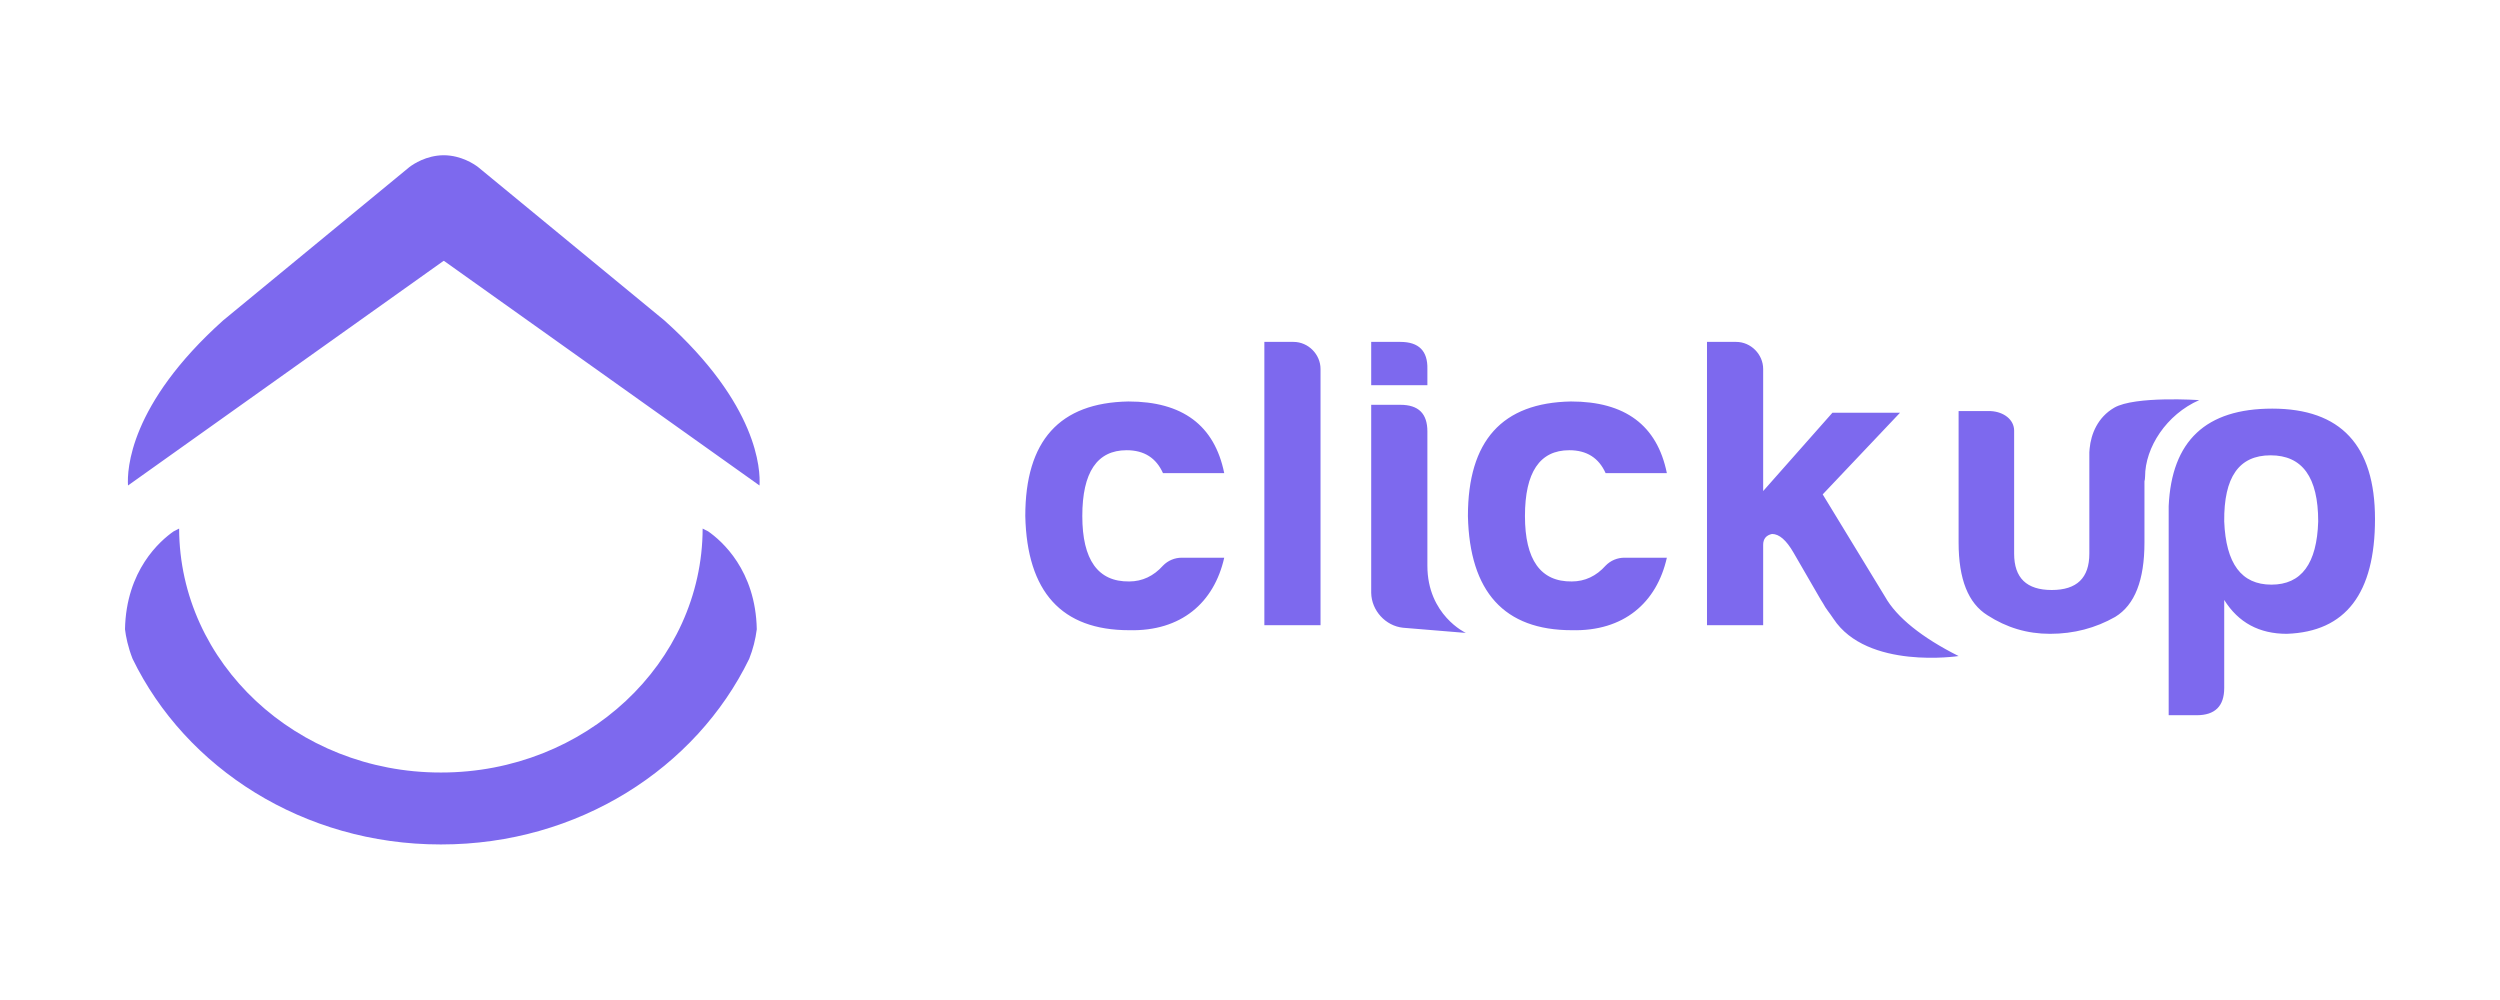
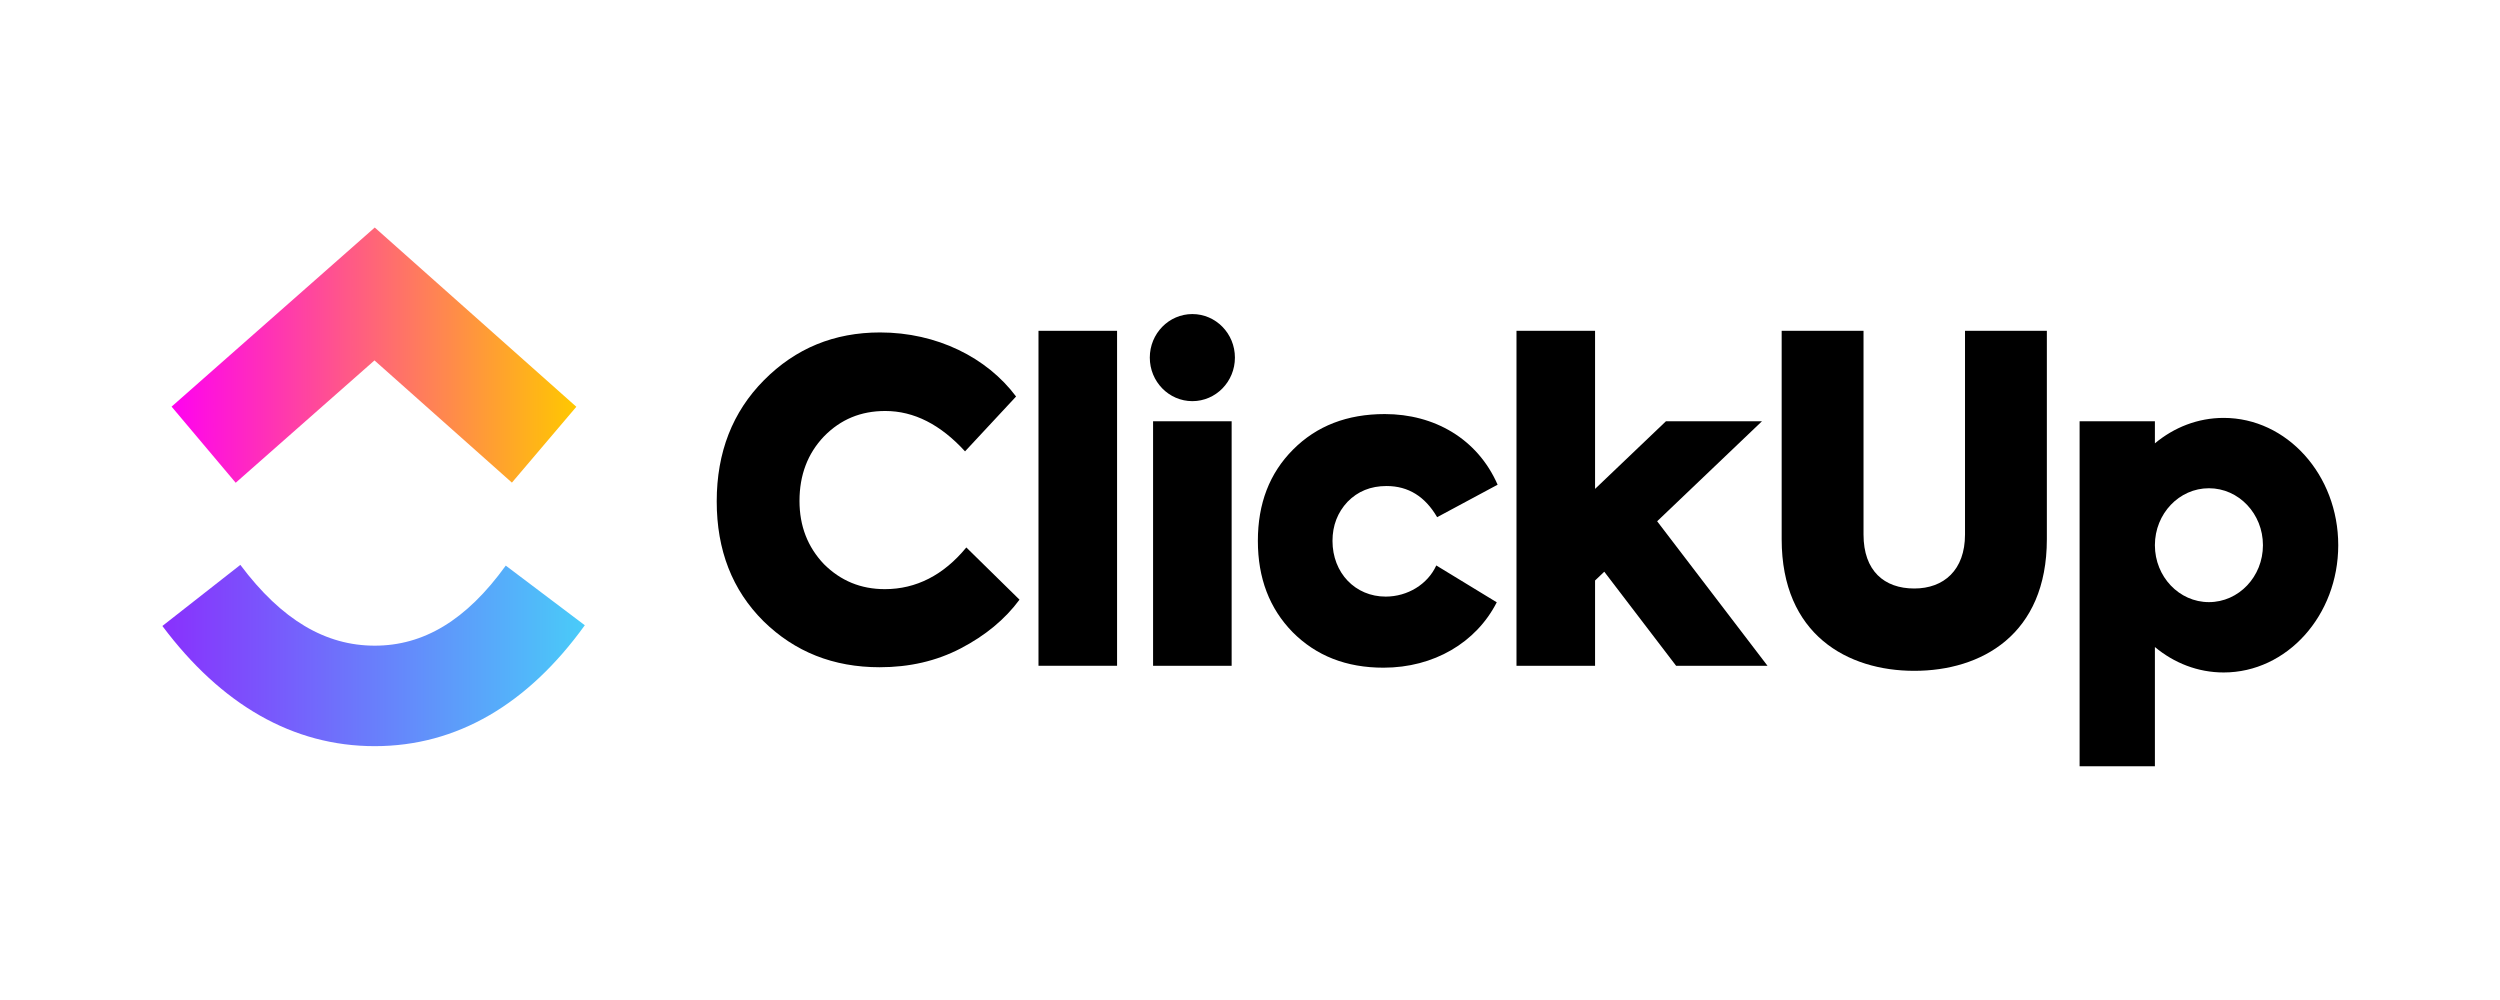
<svg xmlns="http://www.w3.org/2000/svg" width="400" height="160" viewBox="0 0 400 160" fill="none">
-   <path fill-rule="evenodd" clip-rule="evenodd" d="M343.21 76.26C343.21 76.55 343.175 76.8 343.113 77.018V86.801C343.113 92.815 341.576 96.783 338.436 98.701C335.295 100.486 331.819 101.412 328.01 101.412C324.334 101.412 321.061 100.419 317.987 98.437C314.915 96.516 313.376 92.684 313.376 86.798V65.773H318.517C320.631 65.888 322.239 67.151 322.262 68.87V88.581C322.262 92.484 324.268 94.4 328.279 94.4C332.288 94.4 334.294 92.484 334.294 88.583V72.348L334.34 71.773C334.562 69.43 335.631 66.781 338.259 65.242C341.553 63.315 351.873 64.017 351.873 64.017C346.642 66.315 343.212 71.587 343.212 76.263L343.21 76.26ZM363.293 72.851C358.216 72.851 355.809 76.354 355.875 83.428C356.144 90.171 358.616 93.543 363.427 93.543C368.24 93.543 370.709 90.171 370.912 83.428C370.912 76.352 368.373 72.851 363.293 72.851ZM365.899 101.412C361.488 101.412 358.147 99.627 355.875 95.99V110.073C355.875 112.982 354.405 114.436 351.464 114.436H346.989V80.981C347.458 70.535 352.935 65.38 363.56 65.38C374.518 65.38 380 71.261 380 83.031C380 94.931 375.323 101.081 365.899 101.41V101.412ZM180.67 93.033C182.765 93.033 184.589 92.167 186.078 90.502C186.472 90.095 186.944 89.773 187.467 89.555C187.99 89.337 188.551 89.227 189.117 89.234H195.876C194.254 96.433 188.984 101.033 180.67 100.833C169.858 100.833 164.317 94.699 164.046 82.569C164.046 70.503 169.521 64.436 180.537 64.236C189.186 64.236 194.321 68.036 195.876 75.702H186.078C184.996 73.301 183.103 72.035 180.265 72.035C175.533 72.035 173.169 75.569 173.169 82.569C173.169 89.567 175.668 93.1 180.67 93.033ZM202.297 54.704H206.961C209.327 54.704 211.285 56.703 211.285 59.037V100.034H202.297V54.704ZM219.392 54.704H224.056C227.031 54.704 228.448 56.17 228.382 59.037V61.637H219.392V54.704ZM219.392 94.862V64.769H224.056C226.962 64.769 228.382 66.17 228.382 69.035V90.516C228.382 98.428 234.537 101.267 234.537 101.267L224.497 100.44C221.692 100.155 219.443 97.688 219.392 94.862ZM251.494 93.033C253.589 93.033 255.413 92.167 256.899 90.502C257.294 90.095 257.767 89.772 258.29 89.554C258.813 89.336 259.374 89.227 259.941 89.234H266.698C265.076 96.433 259.805 101.033 251.494 100.833C240.68 100.833 235.139 94.699 234.867 82.569C234.867 70.503 240.342 64.436 251.358 64.236C260.008 64.236 265.145 68.036 266.698 75.702H256.899C255.82 73.301 253.926 72.035 251.087 72.035C246.357 72.035 243.993 75.569 243.993 82.569C243.993 89.567 246.492 93.1 251.494 93.033ZM301.618 95.492C303.456 98.768 307.524 102.03 313.378 104.968C313.378 104.968 298.753 107.204 293.354 99.002C292.676 97.971 292.153 97.435 291.686 96.532L291.307 95.926L286.972 88.434C285.823 86.435 284.675 85.434 283.526 85.434C282.579 85.633 282.106 86.233 282.106 87.168V100.034H273.119V54.704H277.783C280.147 54.704 282.106 56.703 282.106 59.037V78.569L293.189 66.037H304.003L291.633 79.102L301.618 95.492ZM70.6 135.112C92.51 135.112 111.362 122.925 119.874 105.407C120.475 103.889 120.881 102.301 121.085 100.681C120.903 91.241 115.468 86.523 113.304 85.018L112.424 84.57C112.364 106.101 93.626 123.602 70.6 123.602H70.485C47.458 123.602 28.719 106.101 28.661 84.57L27.781 85.018C25.617 86.523 20.181 91.244 20 100.681C20.138 101.837 20.462 103.486 21.211 105.405C29.723 122.925 48.573 135.112 70.485 135.112H70.6ZM71.043 41.747L121.521 77.678C121.68 75.197 121.305 64.727 106.308 51.274L76.5 26.738C75.808 26.212 73.807 24.895 71.101 24.838H70.896C68.192 24.895 66.191 26.212 65.497 26.738L35.691 51.274C20.696 64.727 20.322 75.194 20.48 77.678L70.961 41.747H71.043Z" fill="#7D69EE" />
+   <path fill-rule="evenodd" clip-rule="evenodd" d="M25.98 100.157L38.455 90.38C45.08 99.229 52.116 103.307 59.956 103.307C67.752 103.307 74.594 99.276 80.922 90.497L93.57 100.04C84.446 112.698 73.094 119.385 59.956 119.385C46.86 119.385 35.404 112.745 25.98 100.157Z" fill="url(#paint0_linear_1868_48827)" />
+   <path fill-rule="evenodd" clip-rule="evenodd" d="M59.916 57.666L37.711 77.241L27.453 65.061L59.96 36.403L92.214 65.084L81.906 77.219L59.916 57.666Z" fill="url(#paint1_linear_1868_48827)" />
+   <path d="M178.731 52.93H166.159V106.523H178.731V52.93Z" fill="black" />
+   <path fill-rule="evenodd" clip-rule="evenodd" d="M140.751 106.759C133.34 106.759 127.164 104.302 122.155 99.388C117.145 94.403 114.675 88.014 114.675 80.221C114.675 72.358 117.214 65.899 122.223 60.844C127.301 55.719 133.477 53.191 140.82 53.191C149.877 53.191 157.906 57.193 162.572 63.442L154.406 72.218C150.495 67.935 146.241 65.758 141.643 65.758C137.732 65.758 134.506 67.092 131.83 69.831C129.223 72.569 127.919 76.009 127.919 80.151C127.919 84.153 129.223 87.523 131.83 90.261C134.506 92.929 137.732 94.263 141.575 94.263C146.584 94.263 150.975 92.016 154.612 87.593L163.122 95.948C160.789 99.107 157.632 101.704 153.72 103.74C149.81 105.776 145.486 106.759 140.751 106.759Z" fill="black" />
+   <path fill-rule="evenodd" clip-rule="evenodd" d="M197.587 57.217C197.587 61.065 194.539 64.184 190.778 64.184C187.017 64.184 183.968 61.065 183.968 57.217C183.968 53.369 187.017 50.25 190.778 50.25C194.539 50.25 197.587 53.369 197.587 57.217ZM197.063 67.4H184.492V106.523H197.063V67.4Z" fill="black" />
+   <path fill-rule="evenodd" clip-rule="evenodd" d="M221.365 106.83C215.395 106.83 210.591 104.934 206.818 101.143C203.112 97.352 201.258 92.507 201.258 86.54C201.258 80.572 203.112 75.728 206.885 71.937C210.66 68.146 215.532 66.25 221.571 66.25C229.463 66.25 236.393 70.181 239.618 77.553L229.942 82.749C228.021 79.449 225.345 77.764 221.845 77.764C219.307 77.764 217.247 78.606 215.601 80.291C214.022 81.976 213.199 84.082 213.199 86.54C213.199 91.665 216.836 95.456 221.709 95.456C225.207 95.456 228.433 93.49 229.805 90.471L239.481 96.369C236.187 102.828 229.394 106.83 221.365 106.83Z" fill="black" />
+   <path fill-rule="evenodd" clip-rule="evenodd" d="M255.21 52.93H242.638V106.523H255.21V92.879L256.683 91.474L268.175 106.523H282.799L265.143 83.402L281.916 67.4H266.554L255.21 78.224V52.93Z" fill="black" />
+   <path fill-rule="evenodd" clip-rule="evenodd" d="M285.067 86.271V52.93H298.164V85.524C298.164 91.352 301.483 94.16 306.283 94.16C311.013 94.16 314.402 91.211 314.402 85.524V52.93H327.497V86.271C327.497 101.576 316.995 107.333 306.283 107.333C295.64 107.333 285.067 101.576 285.067 86.271Z" fill="black" />
+   <path fill-rule="evenodd" clip-rule="evenodd" d="M355.785 107.595C365.91 107.595 374.119 98.477 374.119 87.23C374.119 75.982 365.91 66.864 355.785 66.864C351.657 66.864 347.849 68.379 344.784 70.936V67.4H332.736V122.601H344.784V103.524C347.849 106.08 351.657 107.595 355.785 107.595ZM344.784 87.251V87.209C344.795 82.186 348.66 78.119 353.427 78.119C358.201 78.119 362.071 82.198 362.071 87.23C362.071 92.261 358.201 96.34 353.427 96.34C348.66 96.34 344.795 92.273 344.784 87.251Z" fill="black" />
+   <defs>
+     <linearGradient id="paint0_linear_1868_48827" x1="25.98" y1="124.608" x2="93.57" y2="124.608" gradientUnits="userSpaceOnUse">
+       <stop stop-color="#8930FD" />
+       <stop offset="1" stop-color="#49CCF9" />
+     </linearGradient>
+     <linearGradient id="paint1_linear_1868_48827" x1="27.453" y1="84.595" x2="92.214" y2="84.595" gradientUnits="userSpaceOnUse">
+       <stop stop-color="#FF02F0" />
+       <stop offset="1" stop-color="#FFC800" />
+     </linearGradient>
+   </defs>
</svg>
